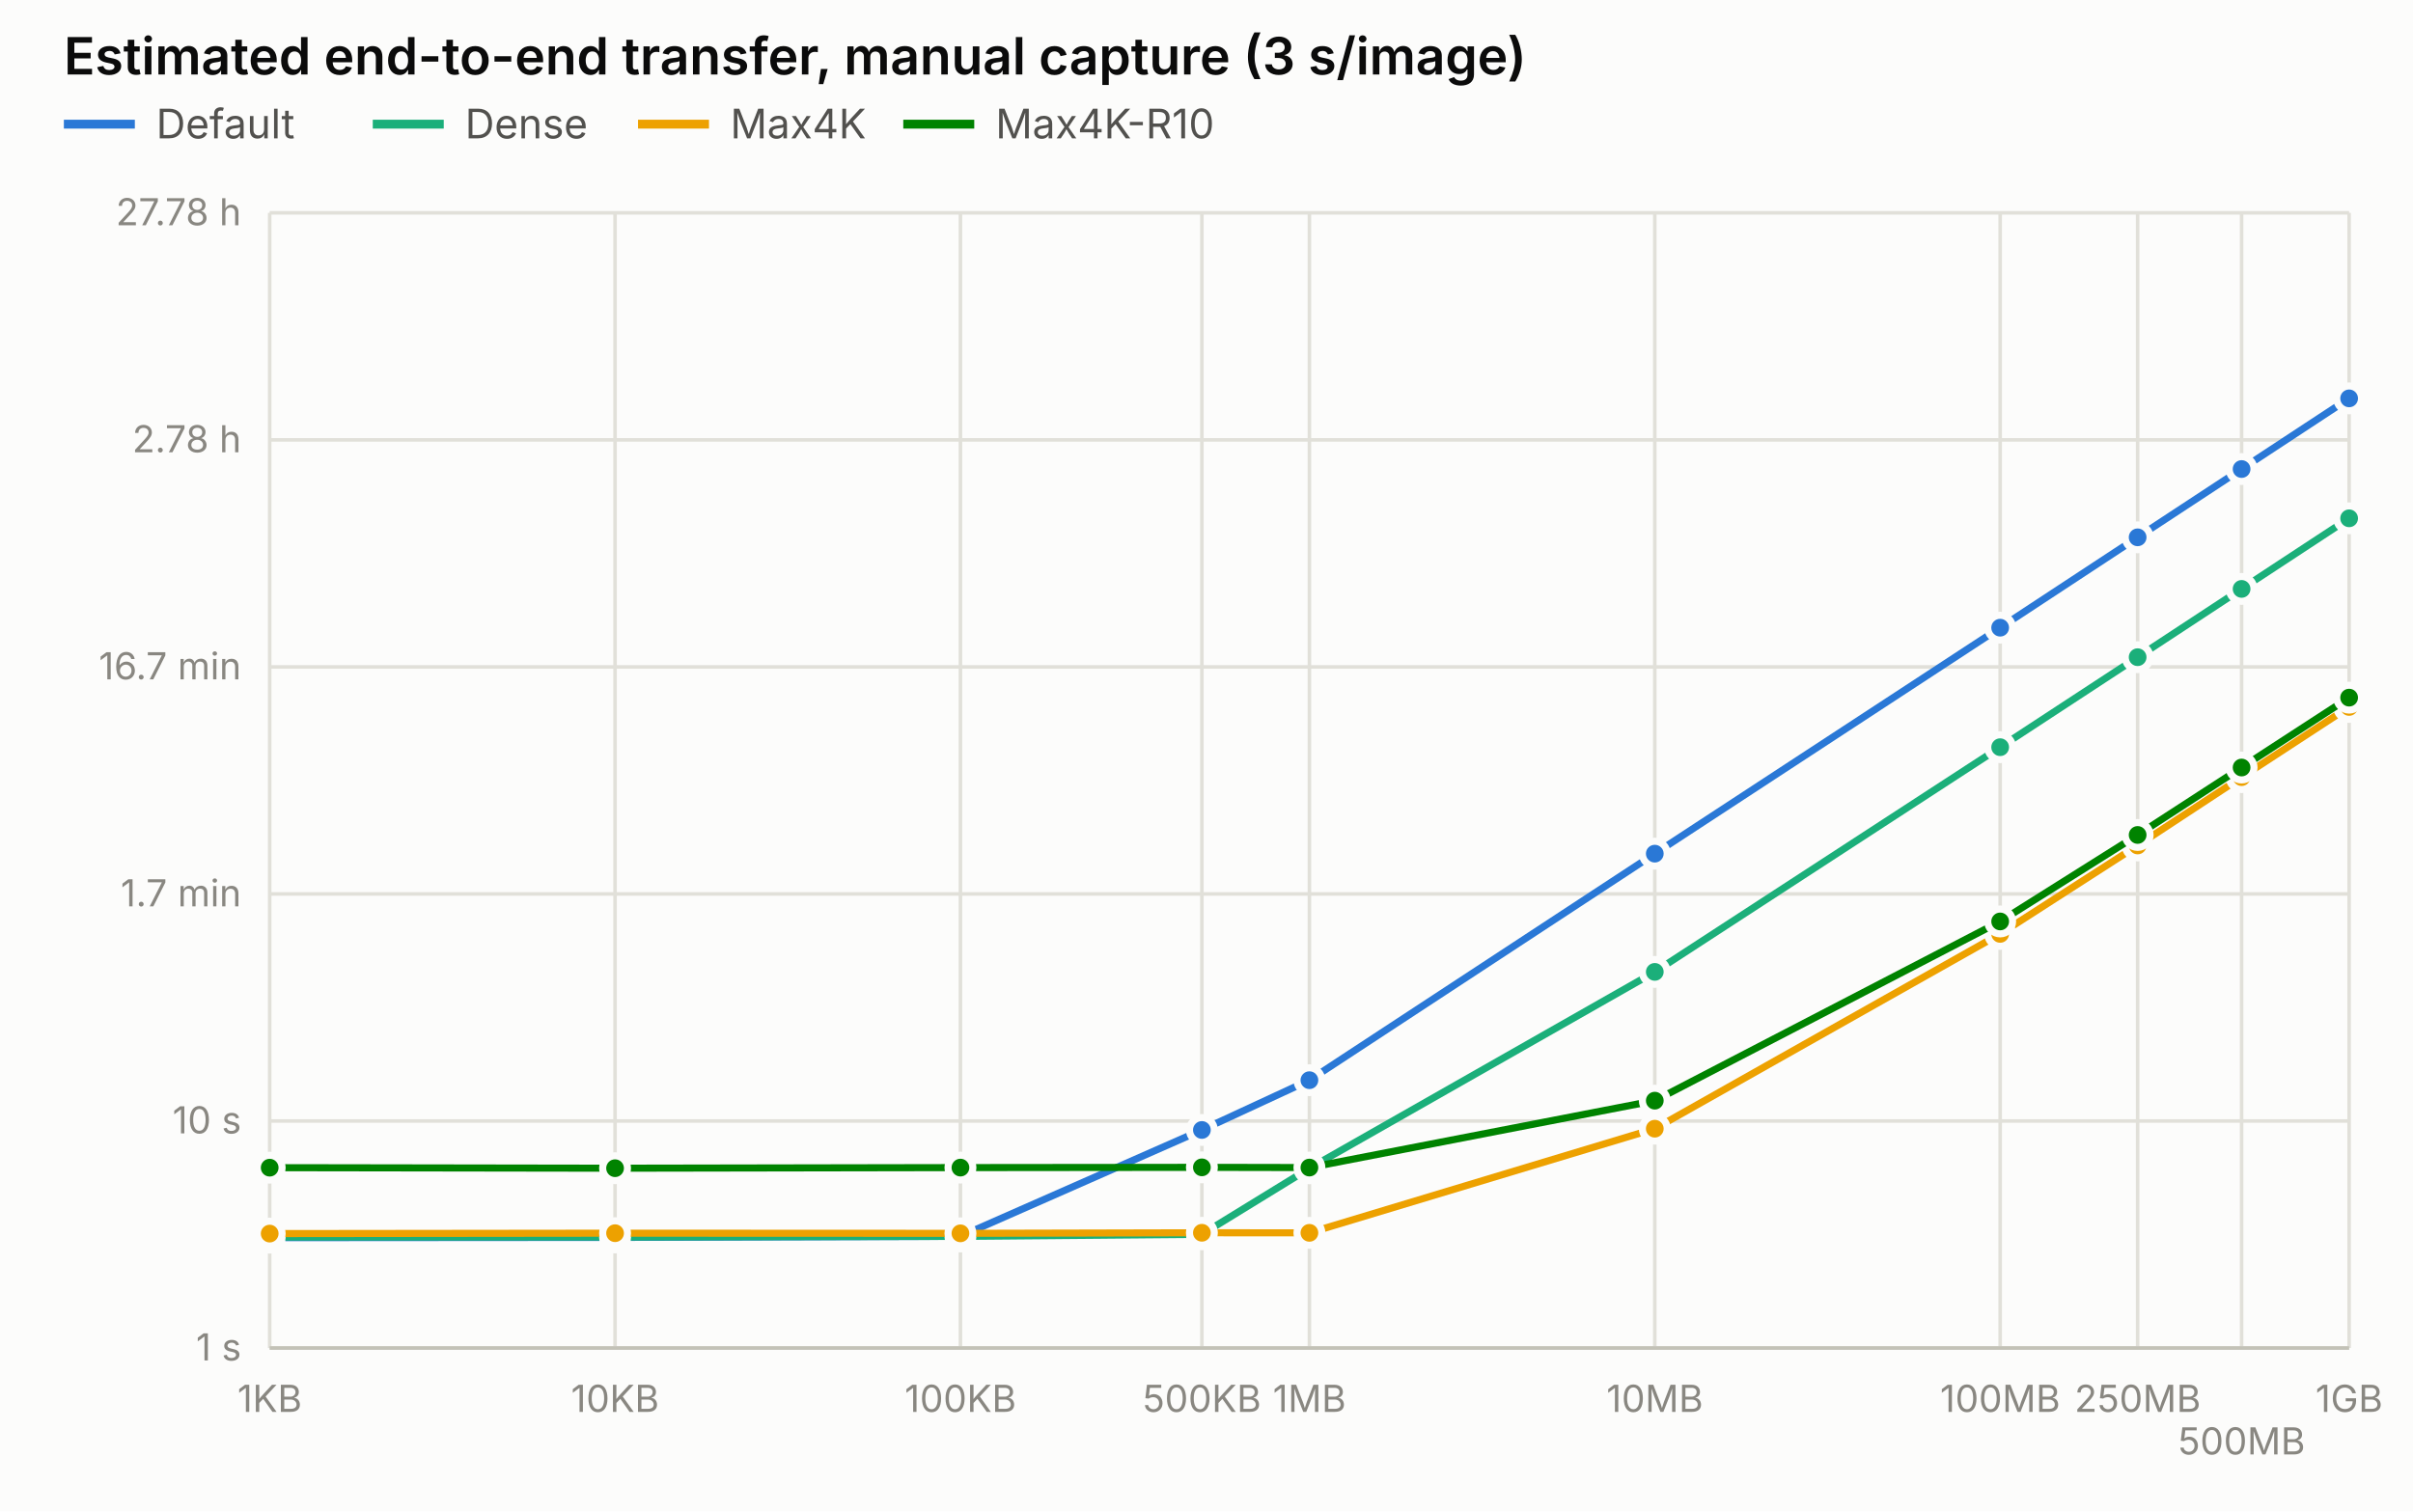
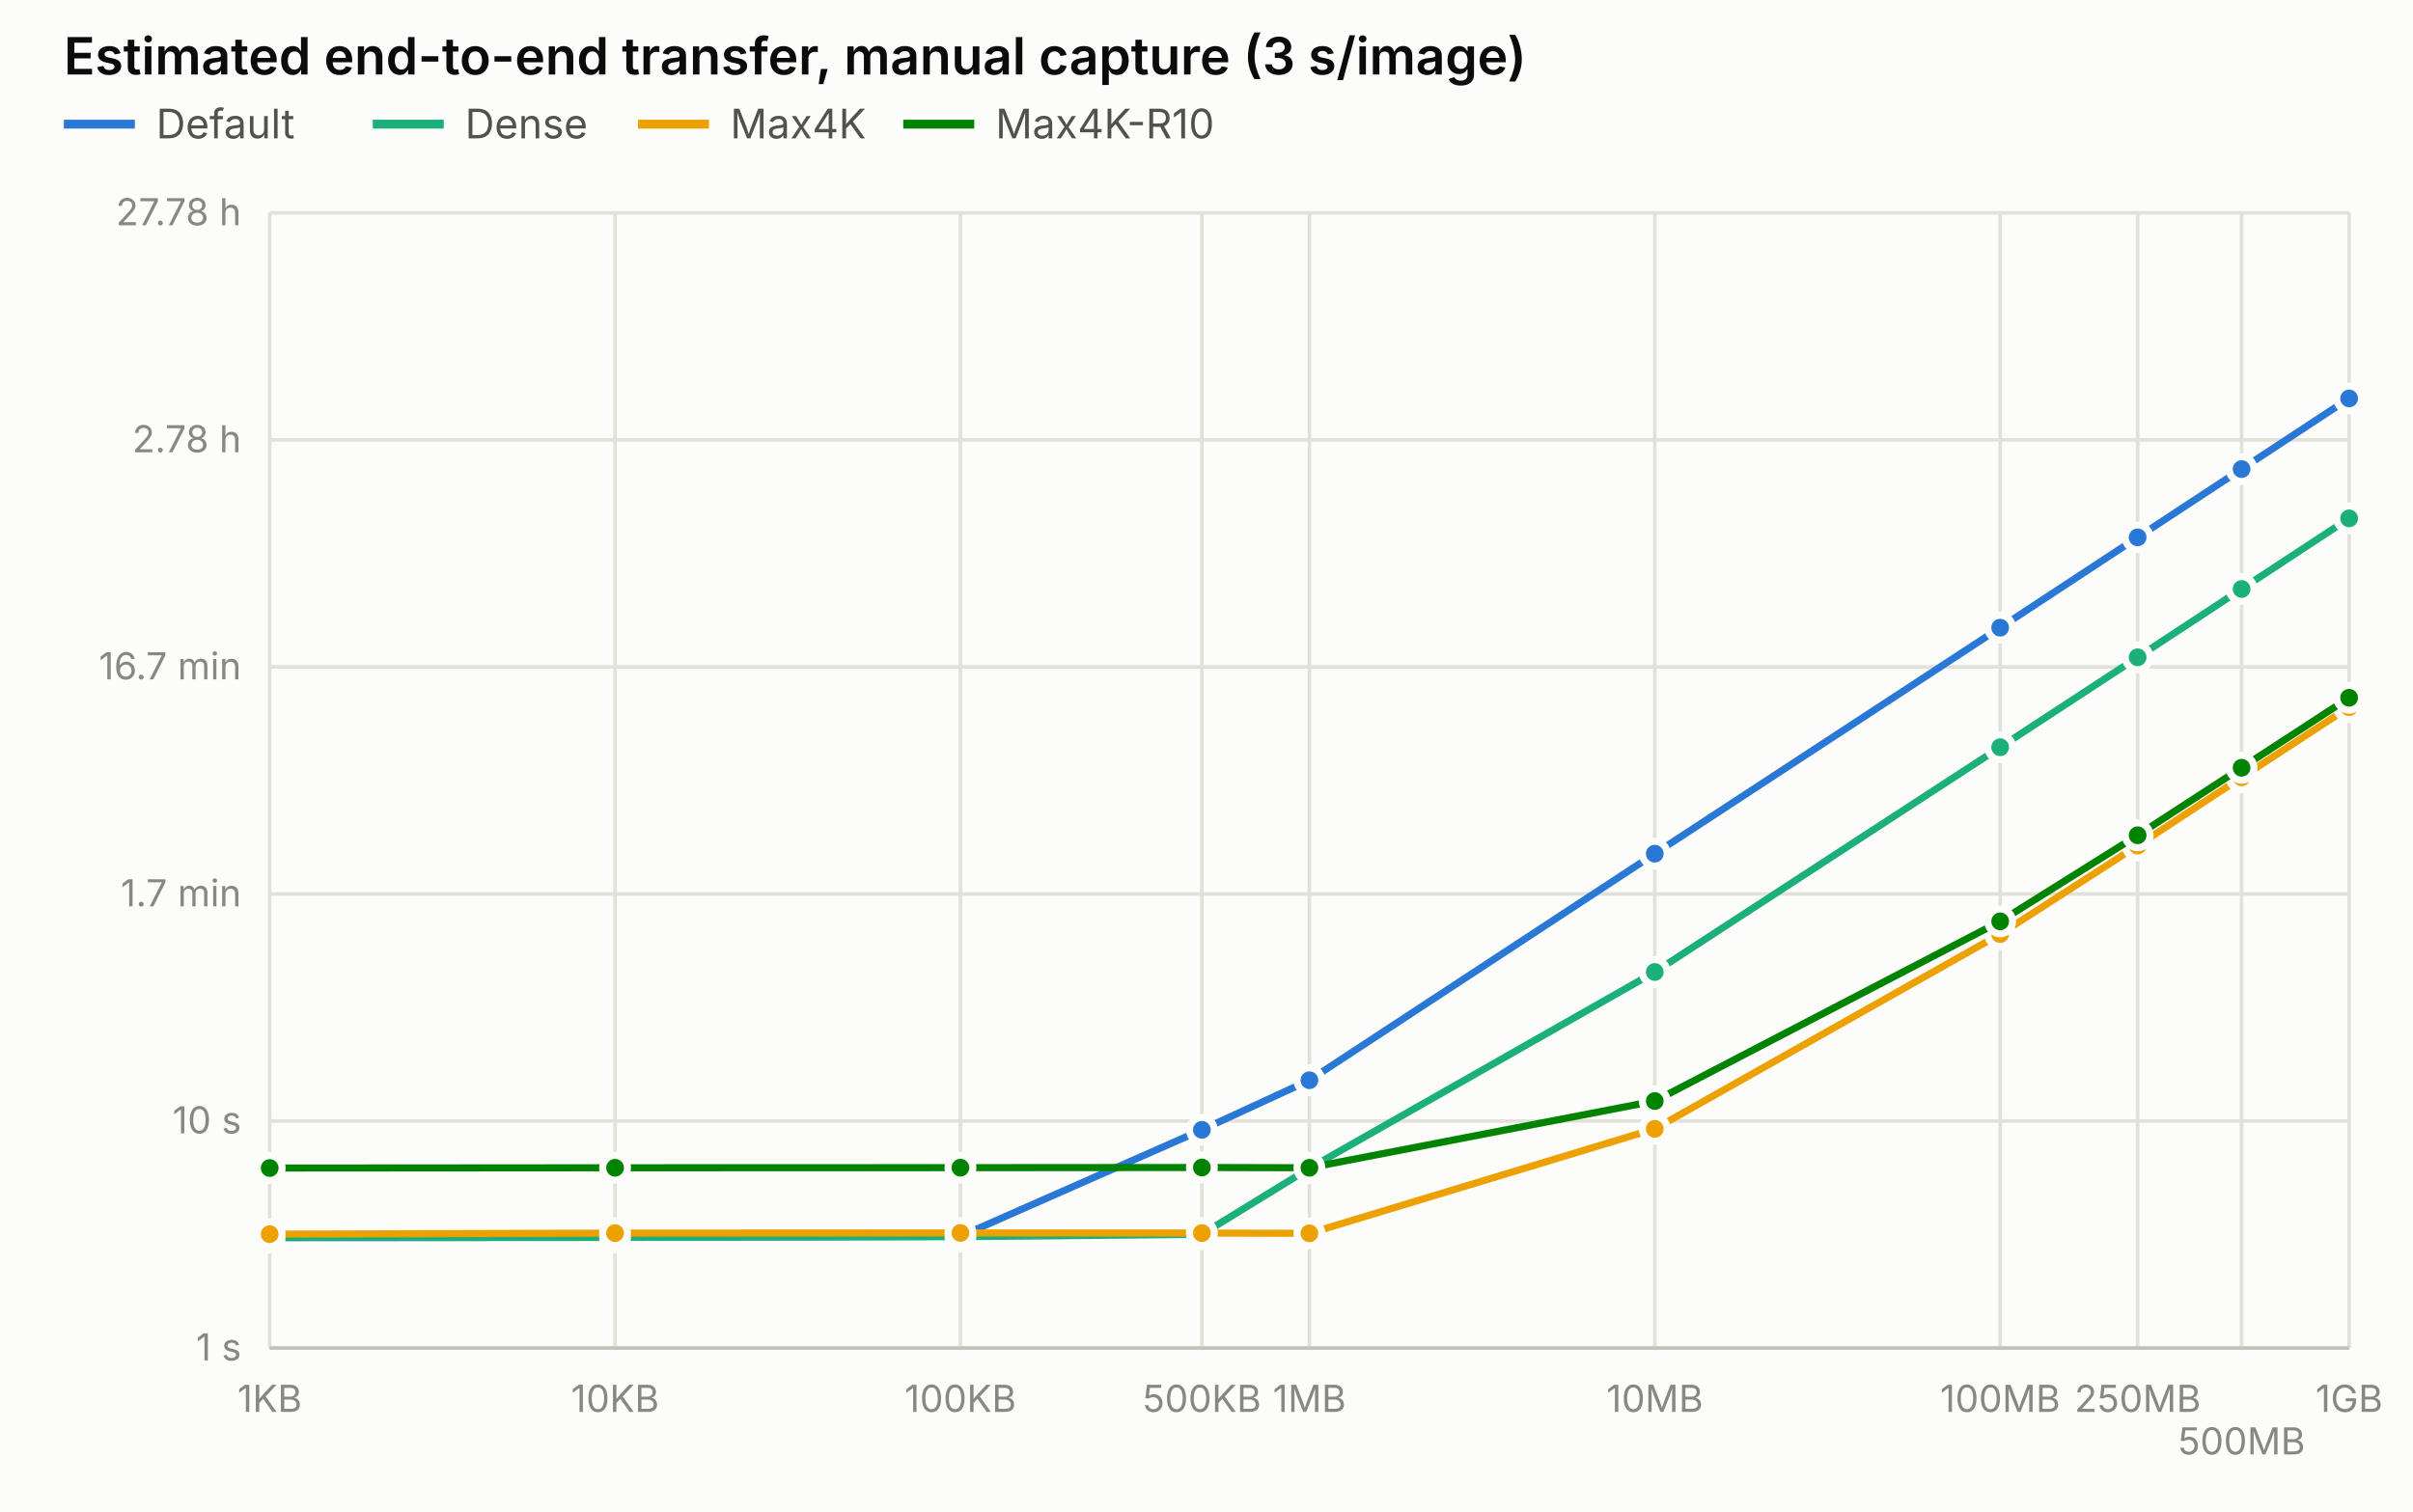
<svg xmlns="http://www.w3.org/2000/svg" viewBox="0 0 680 426" width="680" height="426" role="img" aria-label="Estimated end-to-end transfer, manual capture (3 s/image)">
  <rect width="680" height="426" fill="#fcfcfb" />
  <text x="18" y="21" font-family="system-ui, -apple-system, Segoe UI, sans-serif" font-size="14.5" font-weight="600" fill="#0b0b0b">Estimated end-to-end transfer, manual capture (3 s/image)</text>
  <line x1="18" y1="35" x2="38" y2="35" stroke="#2a78d6" stroke-width="2.5" />
  <text x="44" y="39" font-family="system-ui, -apple-system, Segoe UI, sans-serif" font-size="11.5" fill="#52514e">Default</text>
  <line x1="105.05" y1="35" x2="125.05" y2="35" stroke="#1baf7a" stroke-width="2.5" />
  <text x="131.05" y="39" font-family="system-ui, -apple-system, Segoe UI, sans-serif" font-size="11.5" fill="#52514e">Dense</text>
  <line x1="179.8" y1="35" x2="199.8" y2="35" stroke="#eda100" stroke-width="2.5" />
  <text x="205.8" y="39" font-family="system-ui, -apple-system, Segoe UI, sans-serif" font-size="11.5" fill="#52514e">Max4K</text>
  <line x1="254.55" y1="35" x2="274.55" y2="35" stroke="#008300" stroke-width="2.5" />
  <text x="280.55" y="39" font-family="system-ui, -apple-system, Segoe UI, sans-serif" font-size="11.5" fill="#52514e">Max4K-R10</text>
  <g transform="translate(0,46)">
    <line x1="76" y1="334" x2="662" y2="334" stroke="#e1e0d9" stroke-width="1" />
    <text x="68" y="337.5" fill="#898781" font-size="10.5" font-family="system-ui, -apple-system, Segoe UI, sans-serif" text-anchor="end">1 s</text>
    <line x1="76" y1="270" x2="662" y2="270" stroke="#e1e0d9" stroke-width="1" />
    <text x="68" y="273.5" fill="#898781" font-size="10.5" font-family="system-ui, -apple-system, Segoe UI, sans-serif" text-anchor="end">10 s</text>
    <line x1="76" y1="206" x2="662" y2="206" stroke="#e1e0d9" stroke-width="1" />
    <text x="68" y="209.5" fill="#898781" font-size="10.5" font-family="system-ui, -apple-system, Segoe UI, sans-serif" text-anchor="end">1.7 min</text>
    <line x1="76" y1="142" x2="662" y2="142" stroke="#e1e0d9" stroke-width="1" />
    <text x="68" y="145.5" fill="#898781" font-size="10.5" font-family="system-ui, -apple-system, Segoe UI, sans-serif" text-anchor="end">16.7 min</text>
    <line x1="76" y1="78" x2="662" y2="78" stroke="#e1e0d9" stroke-width="1" />
    <text x="68" y="81.5" fill="#898781" font-size="10.5" font-family="system-ui, -apple-system, Segoe UI, sans-serif" text-anchor="end">2.78 h</text>
    <line x1="76" y1="14" x2="662" y2="14" stroke="#e1e0d9" stroke-width="1" />
    <text x="68" y="17.5" fill="#898781" font-size="10.5" font-family="system-ui, -apple-system, Segoe UI, sans-serif" text-anchor="end">27.78 h</text>
    <line x1="76" y1="14" x2="76" y2="334" stroke="#e1e0d9" stroke-width="1" />
    <text x="76" y="352" fill="#898781" font-size="10.5" font-family="system-ui, -apple-system, Segoe UI, sans-serif" text-anchor="middle">1KB</text>
    <line x1="173.33" y1="14" x2="173.33" y2="334" stroke="#e1e0d9" stroke-width="1" />
    <text x="173.33" y="352" fill="#898781" font-size="10.5" font-family="system-ui, -apple-system, Segoe UI, sans-serif" text-anchor="middle">10KB</text>
    <line x1="270.66" y1="14" x2="270.66" y2="334" stroke="#e1e0d9" stroke-width="1" />
    <text x="270.66" y="352" fill="#898781" font-size="10.5" font-family="system-ui, -apple-system, Segoe UI, sans-serif" text-anchor="middle">100KB</text>
    <line x1="338.7" y1="14" x2="338.7" y2="334" stroke="#e1e0d9" stroke-width="1" />
    <text x="338.7" y="352" fill="#898781" font-size="10.5" font-family="system-ui, -apple-system, Segoe UI, sans-serif" text-anchor="middle">500KB</text>
    <line x1="369" y1="14" x2="369" y2="334" stroke="#e1e0d9" stroke-width="1" />
    <text x="369" y="352" fill="#898781" font-size="10.5" font-family="system-ui, -apple-system, Segoe UI, sans-serif" text-anchor="middle">1MB</text>
    <line x1="466.33" y1="14" x2="466.33" y2="334" stroke="#e1e0d9" stroke-width="1" />
    <text x="466.33" y="352" fill="#898781" font-size="10.5" font-family="system-ui, -apple-system, Segoe UI, sans-serif" text-anchor="middle">10MB</text>
    <line x1="563.66" y1="14" x2="563.66" y2="334" stroke="#e1e0d9" stroke-width="1" />
    <text x="563.66" y="352" fill="#898781" font-size="10.5" font-family="system-ui, -apple-system, Segoe UI, sans-serif" text-anchor="middle">100MB</text>
    <line x1="602.4" y1="14" x2="602.4" y2="334" stroke="#e1e0d9" stroke-width="1" />
    <text x="602.4" y="352" fill="#898781" font-size="10.5" font-family="system-ui, -apple-system, Segoe UI, sans-serif" text-anchor="middle">250MB</text>
    <line x1="631.7" y1="14" x2="631.7" y2="334" stroke="#e1e0d9" stroke-width="1" />
    <text x="631.7" y="364" fill="#898781" font-size="10.5" font-family="system-ui, -apple-system, Segoe UI, sans-serif" text-anchor="middle">500MB</text>
    <line x1="662" y1="14" x2="662" y2="334" stroke="#e1e0d9" stroke-width="1" />
    <text x="662" y="352" fill="#898781" font-size="10.5" font-family="system-ui, -apple-system, Segoe UI, sans-serif" text-anchor="middle">1GB</text>
    <line x1="76" y1="334" x2="662" y2="334" stroke="#c3c2b7" stroke-width="1" />
-     <polyline points="76,302.89 173.33,302.82 270.66,302.5 338.7,272.53 369,258.5 466.33,194.64 563.66,130.94 602.4,105.47 631.7,86.22 662,66.3" fill="none" stroke="#2a78d6" stroke-width="2" />
-     <circle cx="76" cy="302.89" r="3.5" fill="#2a78d6" stroke="#fcfcfb" stroke-width="2" />
-     <circle cx="173.33" cy="302.82" r="3.5" fill="#2a78d6" stroke="#fcfcfb" stroke-width="2" />
-     <circle cx="270.66" cy="302.5" r="3.5" fill="#2a78d6" stroke="#fcfcfb" stroke-width="2" />
-     <circle cx="338.7" cy="272.53" r="3.5" fill="#2a78d6" stroke="#fcfcfb" stroke-width="2" />
-     <circle cx="369" cy="258.5" r="3.5" fill="#2a78d6" stroke="#fcfcfb" stroke-width="2" />
-     <circle cx="466.33" cy="194.64" r="3.5" fill="#2a78d6" stroke="#fcfcfb" stroke-width="2" />
+     <polyline points="76,302.9 173.33,302.83 270.66,302.49 338.7,272.49 369,258.51 466.33,194.65 563.66,130.94 602.4,105.48 631.7,86.23 662,66.31" fill="none" stroke="#2a78d6" stroke-width="2" />
+     <circle cx="76" cy="302.9" r="3.5" fill="#2a78d6" stroke="#fcfcfb" stroke-width="2" />
+     <circle cx="173.33" cy="302.83" r="3.5" fill="#2a78d6" stroke="#fcfcfb" stroke-width="2" />
+     <circle cx="270.66" cy="302.49" r="3.5" fill="#2a78d6" stroke="#fcfcfb" stroke-width="2" />
+     <circle cx="338.7" cy="272.49" r="3.5" fill="#2a78d6" stroke="#fcfcfb" stroke-width="2" />
+     <circle cx="369" cy="258.51" r="3.5" fill="#2a78d6" stroke="#fcfcfb" stroke-width="2" />
+     <circle cx="466.33" cy="194.65" r="3.5" fill="#2a78d6" stroke="#fcfcfb" stroke-width="2" />
    <circle cx="563.66" cy="130.94" r="3.5" fill="#2a78d6" stroke="#fcfcfb" stroke-width="2" />
-     <circle cx="602.4" cy="105.47" r="3.5" fill="#2a78d6" stroke="#fcfcfb" stroke-width="2" />
-     <circle cx="631.7" cy="86.22" r="3.5" fill="#2a78d6" stroke="#fcfcfb" stroke-width="2" />
-     <circle cx="662" cy="66.3" r="3.5" fill="#2a78d6" stroke="#fcfcfb" stroke-width="2" />
-     <polyline points="76,302.71 173.33,302.73 270.66,302.53 338.7,301.95 369,283.34 466.33,227.97 563.66,164.63 602.4,139.26 631.7,120.01 662,100.11" fill="none" stroke="#1baf7a" stroke-width="2" />
-     <circle cx="76" cy="302.71" r="3.5" fill="#1baf7a" stroke="#fcfcfb" stroke-width="2" />
-     <circle cx="173.33" cy="302.73" r="3.5" fill="#1baf7a" stroke="#fcfcfb" stroke-width="2" />
-     <circle cx="270.66" cy="302.53" r="3.5" fill="#1baf7a" stroke="#fcfcfb" stroke-width="2" />
+     <circle cx="602.4" cy="105.48" r="3.5" fill="#2a78d6" stroke="#fcfcfb" stroke-width="2" />
+     <circle cx="631.7" cy="86.23" r="3.5" fill="#2a78d6" stroke="#fcfcfb" stroke-width="2" />
+     <circle cx="662" cy="66.31" r="3.5" fill="#2a78d6" stroke="#fcfcfb" stroke-width="2" />
+     <polyline points="76,302.82 173.33,302.79 270.66,302.62 338.7,301.95 369,283.33 466.33,228 563.66,164.64 602.4,139.29 631.7,120.03 662,100.12" fill="none" stroke="#1baf7a" stroke-width="2" />
+     <circle cx="76" cy="302.82" r="3.5" fill="#1baf7a" stroke="#fcfcfb" stroke-width="2" />
+     <circle cx="173.33" cy="302.79" r="3.5" fill="#1baf7a" stroke="#fcfcfb" stroke-width="2" />
+     <circle cx="270.66" cy="302.62" r="3.5" fill="#1baf7a" stroke="#fcfcfb" stroke-width="2" />
    <circle cx="338.7" cy="301.95" r="3.5" fill="#1baf7a" stroke="#fcfcfb" stroke-width="2" />
-     <circle cx="369" cy="283.34" r="3.5" fill="#1baf7a" stroke="#fcfcfb" stroke-width="2" />
-     <circle cx="466.33" cy="227.97" r="3.5" fill="#1baf7a" stroke="#fcfcfb" stroke-width="2" />
-     <circle cx="563.66" cy="164.63" r="3.5" fill="#1baf7a" stroke="#fcfcfb" stroke-width="2" />
-     <circle cx="602.4" cy="139.26" r="3.5" fill="#1baf7a" stroke="#fcfcfb" stroke-width="2" />
-     <circle cx="631.7" cy="120.01" r="3.5" fill="#1baf7a" stroke="#fcfcfb" stroke-width="2" />
-     <circle cx="662" cy="100.11" r="3.5" fill="#1baf7a" stroke="#fcfcfb" stroke-width="2" />
-     <polyline points="76,301.74 173.33,301.63 270.66,301.67 338.7,301.51 369,301.53 466.33,272.17 563.66,217.26 602.4,192.33 631.7,173.07 662,153.28" fill="none" stroke="#eda100" stroke-width="2" />
-     <circle cx="76" cy="301.74" r="3.5" fill="#eda100" stroke="#fcfcfb" stroke-width="2" />
-     <circle cx="173.33" cy="301.63" r="3.5" fill="#eda100" stroke="#fcfcfb" stroke-width="2" />
-     <circle cx="270.66" cy="301.67" r="3.5" fill="#eda100" stroke="#fcfcfb" stroke-width="2" />
-     <circle cx="338.7" cy="301.51" r="3.5" fill="#eda100" stroke="#fcfcfb" stroke-width="2" />
-     <circle cx="369" cy="301.53" r="3.5" fill="#eda100" stroke="#fcfcfb" stroke-width="2" />
-     <circle cx="466.33" cy="272.17" r="3.5" fill="#eda100" stroke="#fcfcfb" stroke-width="2" />
-     <circle cx="563.66" cy="217.26" r="3.5" fill="#eda100" stroke="#fcfcfb" stroke-width="2" />
-     <circle cx="602.4" cy="192.33" r="3.5" fill="#eda100" stroke="#fcfcfb" stroke-width="2" />
-     <circle cx="631.7" cy="173.07" r="3.5" fill="#eda100" stroke="#fcfcfb" stroke-width="2" />
-     <circle cx="662" cy="153.28" r="3.5" fill="#eda100" stroke="#fcfcfb" stroke-width="2" />
-     <polyline points="76,283.16 173.33,283.31 270.66,283.14 338.7,283.07 369,283.13 466.33,264.27 563.66,213.75 602.4,189.37 631.7,170.36 662,150.66" fill="none" stroke="#008300" stroke-width="2" />
-     <circle cx="76" cy="283.16" r="3.5" fill="#008300" stroke="#fcfcfb" stroke-width="2" />
-     <circle cx="173.33" cy="283.31" r="3.5" fill="#008300" stroke="#fcfcfb" stroke-width="2" />
-     <circle cx="270.66" cy="283.14" r="3.5" fill="#008300" stroke="#fcfcfb" stroke-width="2" />
-     <circle cx="338.7" cy="283.07" r="3.5" fill="#008300" stroke="#fcfcfb" stroke-width="2" />
-     <circle cx="369" cy="283.13" r="3.5" fill="#008300" stroke="#fcfcfb" stroke-width="2" />
-     <circle cx="466.33" cy="264.27" r="3.5" fill="#008300" stroke="#fcfcfb" stroke-width="2" />
-     <circle cx="563.66" cy="213.75" r="3.5" fill="#008300" stroke="#fcfcfb" stroke-width="2" />
-     <circle cx="602.4" cy="189.37" r="3.5" fill="#008300" stroke="#fcfcfb" stroke-width="2" />
-     <circle cx="631.7" cy="170.36" r="3.5" fill="#008300" stroke="#fcfcfb" stroke-width="2" />
-     <circle cx="662" cy="150.66" r="3.5" fill="#008300" stroke="#fcfcfb" stroke-width="2" />
+     <circle cx="369" cy="283.33" r="3.5" fill="#1baf7a" stroke="#fcfcfb" stroke-width="2" />
+     <circle cx="466.33" cy="228" r="3.5" fill="#1baf7a" stroke="#fcfcfb" stroke-width="2" />
+     <circle cx="563.66" cy="164.64" r="3.5" fill="#1baf7a" stroke="#fcfcfb" stroke-width="2" />
+     <circle cx="602.4" cy="139.29" r="3.5" fill="#1baf7a" stroke="#fcfcfb" stroke-width="2" />
+     <circle cx="631.7" cy="120.03" r="3.5" fill="#1baf7a" stroke="#fcfcfb" stroke-width="2" />
+     <circle cx="662" cy="100.12" r="3.5" fill="#1baf7a" stroke="#fcfcfb" stroke-width="2" />
+     <polyline points="76,301.9 173.33,301.61 270.66,301.56 338.7,301.59 369,301.67 466.33,272.21 563.66,217.31 602.4,192.37 631.7,173.12 662,153.35" fill="none" stroke="#eda100" stroke-width="2" />
+     <circle cx="76" cy="301.9" r="3.5" fill="#eda100" stroke="#fcfcfb" stroke-width="2" />
+     <circle cx="173.33" cy="301.61" r="3.5" fill="#eda100" stroke="#fcfcfb" stroke-width="2" />
+     <circle cx="270.66" cy="301.56" r="3.5" fill="#eda100" stroke="#fcfcfb" stroke-width="2" />
+     <circle cx="338.7" cy="301.59" r="3.5" fill="#eda100" stroke="#fcfcfb" stroke-width="2" />
+     <circle cx="369" cy="301.67" r="3.5" fill="#eda100" stroke="#fcfcfb" stroke-width="2" />
+     <circle cx="466.33" cy="272.21" r="3.5" fill="#eda100" stroke="#fcfcfb" stroke-width="2" />
+     <circle cx="563.66" cy="217.31" r="3.5" fill="#eda100" stroke="#fcfcfb" stroke-width="2" />
+     <circle cx="602.4" cy="192.37" r="3.5" fill="#eda100" stroke="#fcfcfb" stroke-width="2" />
+     <circle cx="631.7" cy="173.12" r="3.5" fill="#eda100" stroke="#fcfcfb" stroke-width="2" />
+     <circle cx="662" cy="153.35" r="3.5" fill="#eda100" stroke="#fcfcfb" stroke-width="2" />
+     <polyline points="76,283.26 173.33,283.19 270.66,283.16 338.7,283.11 369,283.19 466.33,264.38 563.66,213.73 602.4,189.46 631.7,170.43 662,150.7" fill="none" stroke="#008300" stroke-width="2" />
+     <circle cx="76" cy="283.26" r="3.5" fill="#008300" stroke="#fcfcfb" stroke-width="2" />
+     <circle cx="173.33" cy="283.19" r="3.5" fill="#008300" stroke="#fcfcfb" stroke-width="2" />
+     <circle cx="270.66" cy="283.16" r="3.5" fill="#008300" stroke="#fcfcfb" stroke-width="2" />
+     <circle cx="338.7" cy="283.11" r="3.5" fill="#008300" stroke="#fcfcfb" stroke-width="2" />
+     <circle cx="369" cy="283.19" r="3.5" fill="#008300" stroke="#fcfcfb" stroke-width="2" />
+     <circle cx="466.33" cy="264.38" r="3.5" fill="#008300" stroke="#fcfcfb" stroke-width="2" />
+     <circle cx="563.66" cy="213.73" r="3.5" fill="#008300" stroke="#fcfcfb" stroke-width="2" />
+     <circle cx="602.4" cy="189.46" r="3.5" fill="#008300" stroke="#fcfcfb" stroke-width="2" />
+     <circle cx="631.7" cy="170.43" r="3.5" fill="#008300" stroke="#fcfcfb" stroke-width="2" />
+     <circle cx="662" cy="150.7" r="3.5" fill="#008300" stroke="#fcfcfb" stroke-width="2" />
  </g>
</svg>
